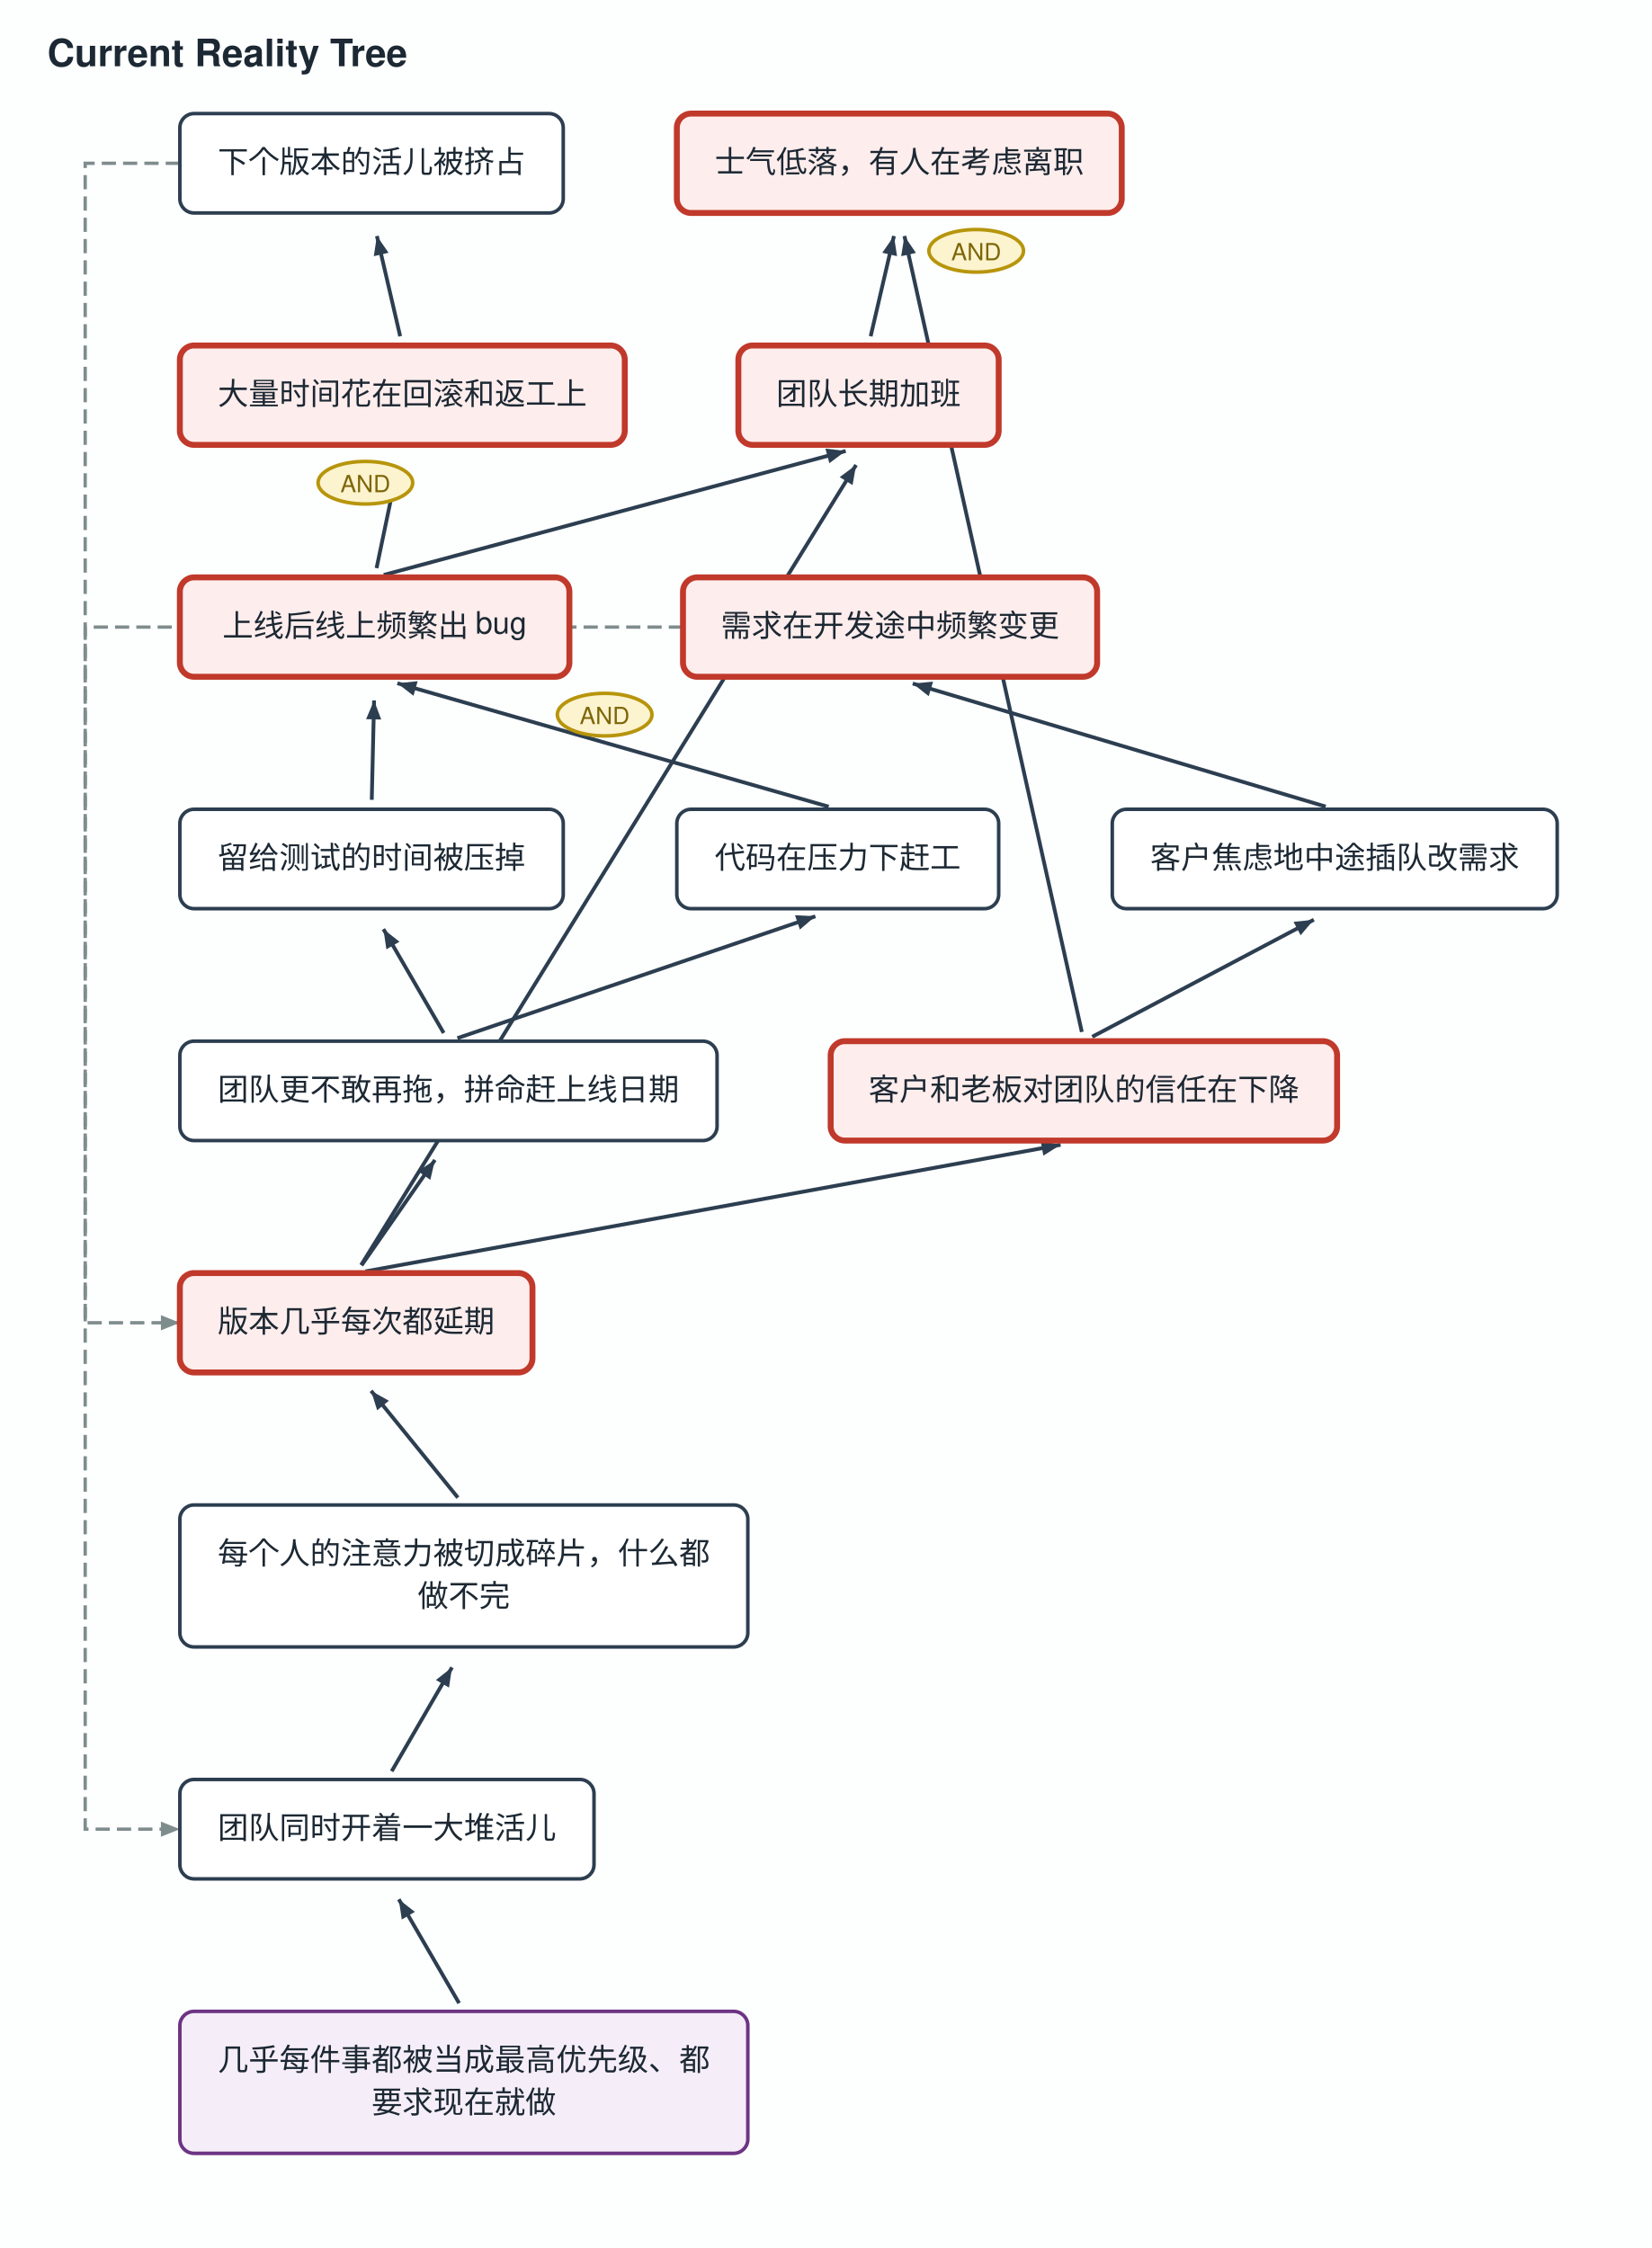
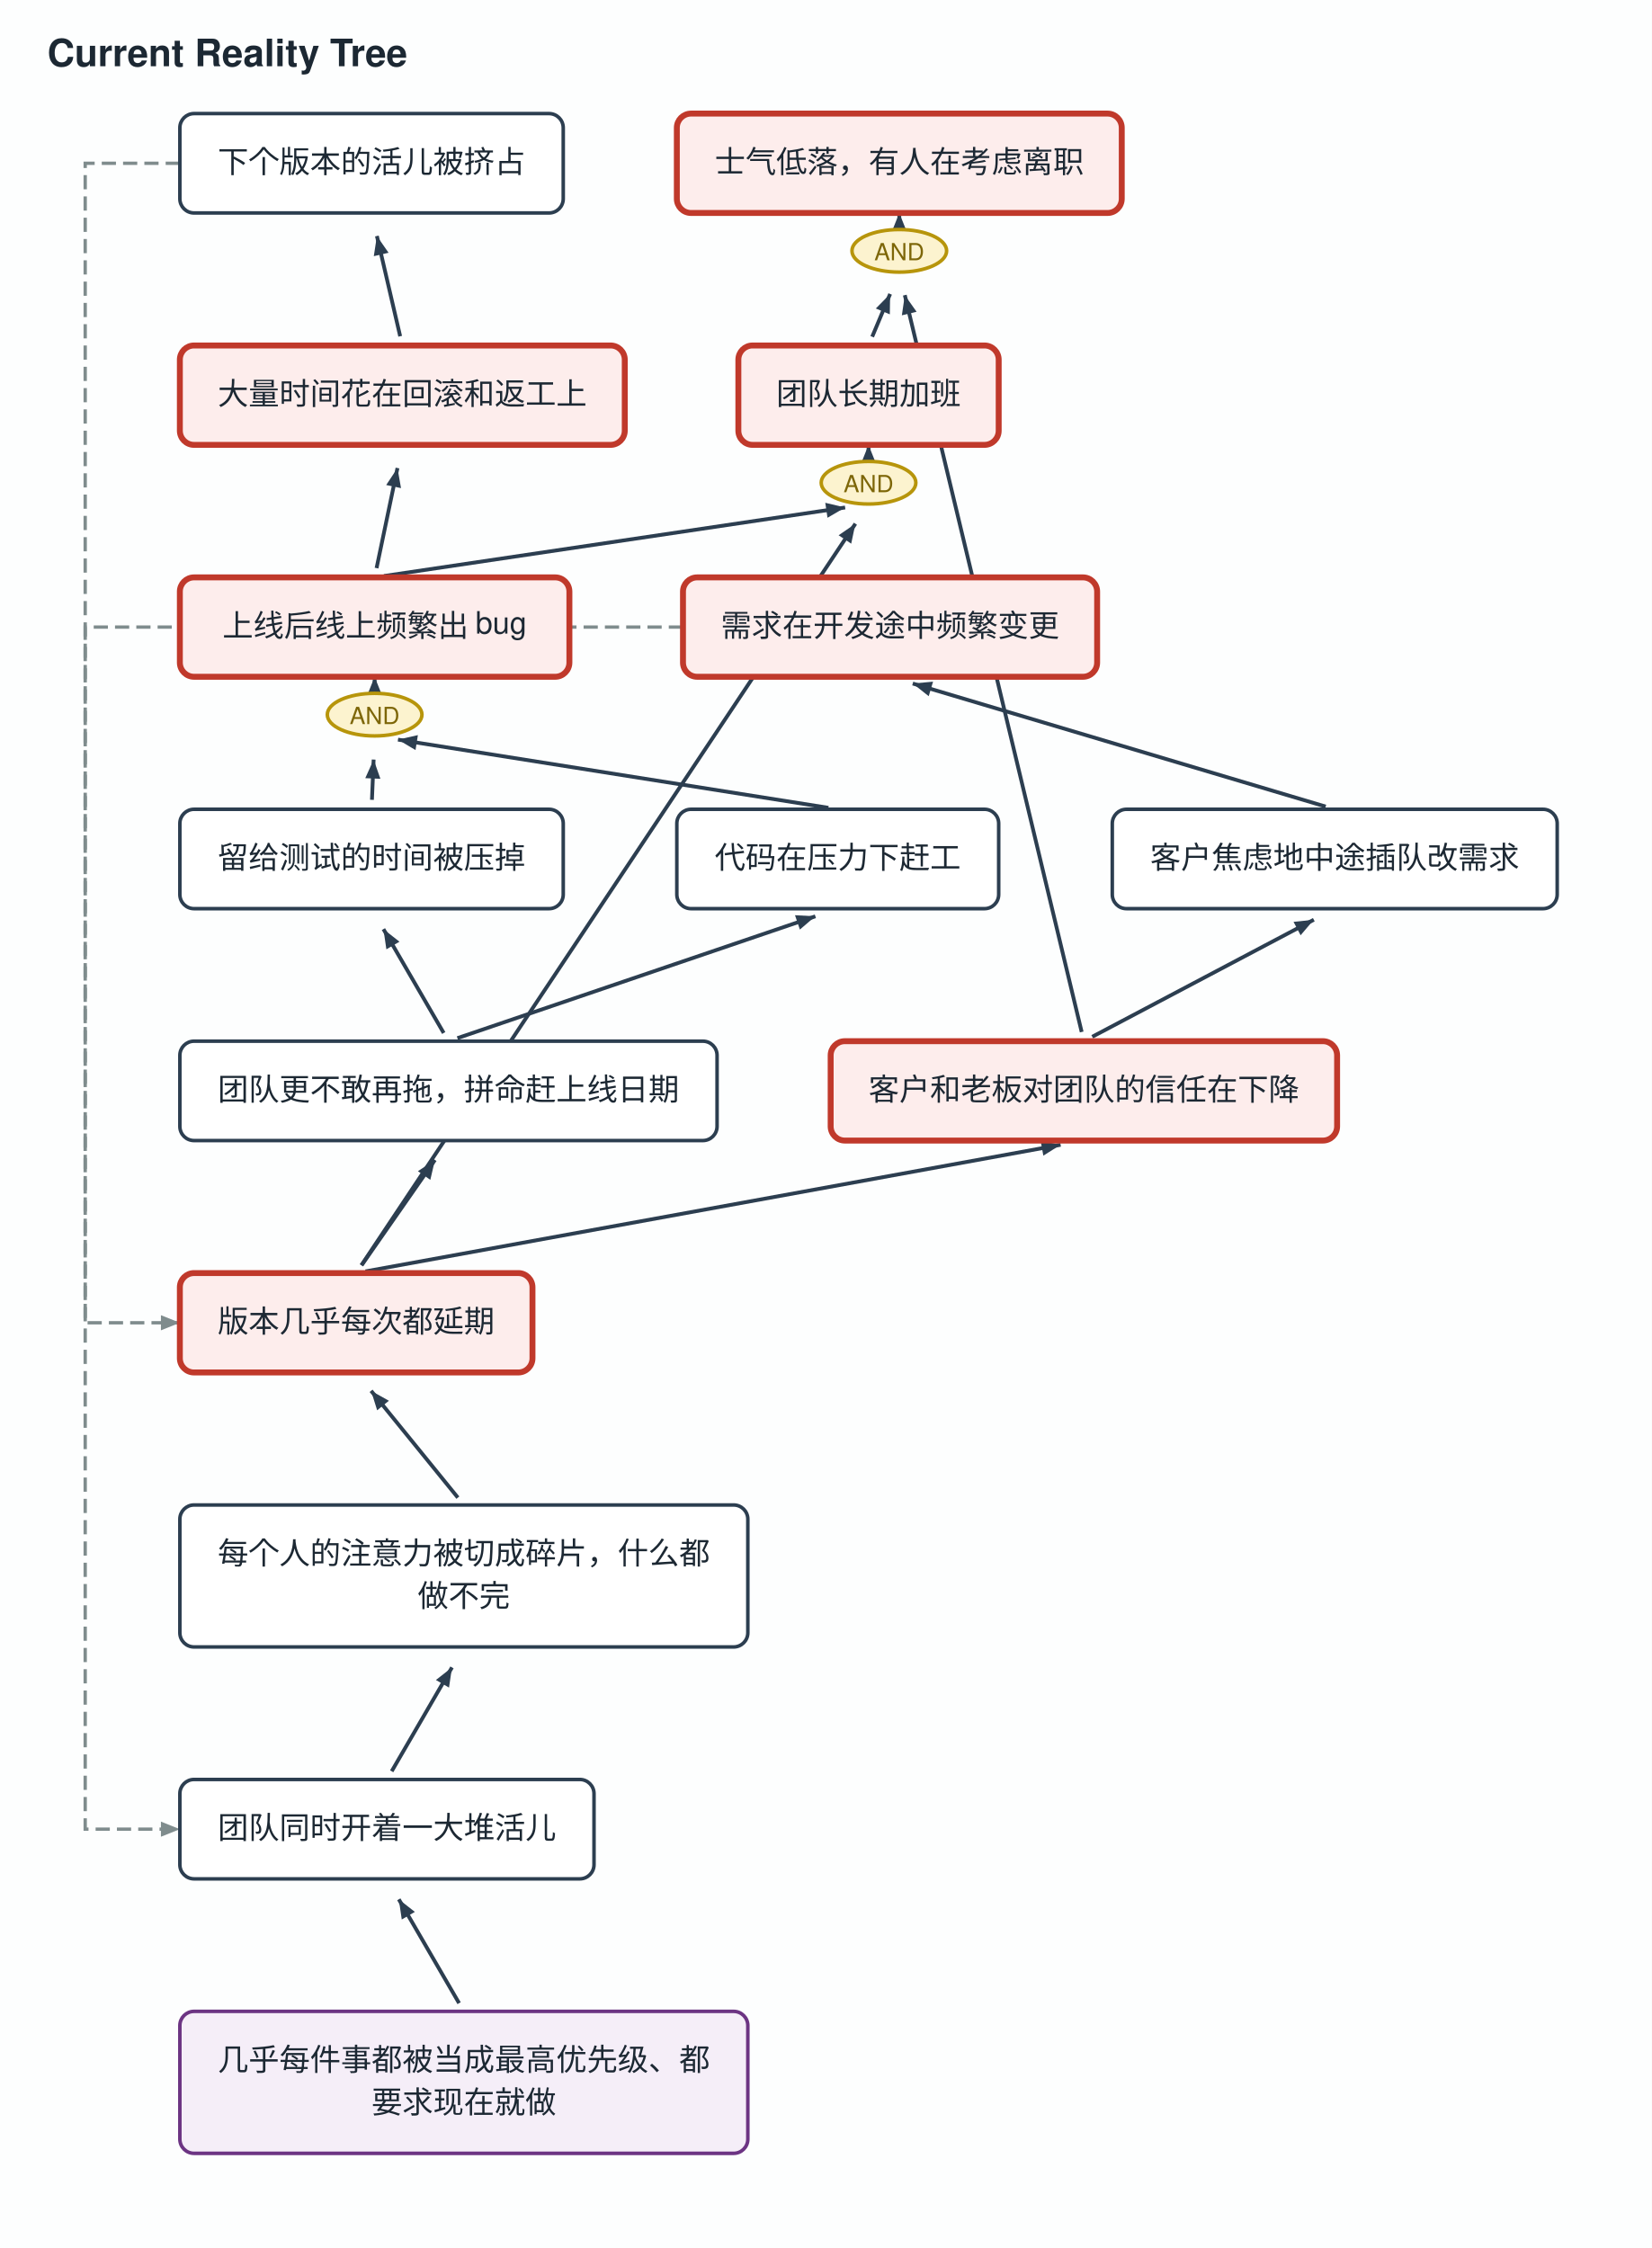
<svg xmlns="http://www.w3.org/2000/svg" width="698.0" height="950" viewBox="0 0 698.0 950">
  <style>
				text { font-family: Helvetica, Arial, "PingFang SC", "Noto Sans SC", sans-serif; }
			</style>
  <rect width="100%" height="100%" fill="#FDFEFE" />
  <text x="20" y="28" font-size="16" font-weight="bold" fill="#1C2833">Current Reality Tree</text>
  <line x1="193.992" y1="846.54" x2="168.519" y2="802.649" stroke="#2C3E50" stroke-width="1.6" />
  <polygon points="168.519,802.649 175.303,807.962 169.767,811.174" fill="#2C3E50" />
  <line x1="165.508" y1="748.54" x2="190.981" y2="704.649" stroke="#2C3E50" stroke-width="1.6" />
  <polygon points="190.981,704.649 189.733,713.174 184.197,709.962" fill="#2C3E50" />
  <line x1="193.478" y1="632.896" x2="156.806" y2="587.761" stroke="#2C3E50" stroke-width="1.6" />
  <polygon points="156.806,587.761 164.334,591.952 159.367,595.988" fill="#2C3E50" />
  <line x1="152.786" y1="534.718" x2="183.785" y2="490.206" stroke="#2C3E50" stroke-width="1.6" />
  <polygon points="183.785,490.206 181.839,498.6 176.587,494.942" fill="#2C3E50" />
  <line x1="187.492" y1="436.54" x2="162.019" y2="392.649" stroke="#2C3E50" stroke-width="1.6" />
  <polygon points="162.019,392.649 168.803,397.962 163.267,401.174" fill="#2C3E50" />
  <line x1="193.287" y1="438.711" x2="344.534" y2="387.223" stroke="#2C3E50" stroke-width="1.6" />
  <polygon points="344.534,387.223 337.992,392.83 335.929,386.771" fill="#2C3E50" />
-   <line x1="157.093" y1="338.001" x2="158.068" y2="295.997" stroke="#2C3E50" stroke-width="1.6" />
-   <polygon points="158.068,295.997 161.081,304.069 154.683,303.921" fill="#2C3E50" />
-   <line x1="350.154" y1="340.9" x2="167.914" y2="288.751" stroke="#2C3E50" stroke-width="1.6" />
-   <polygon points="167.914,288.751 176.486,287.875 174.725,294.029" fill="#2C3E50" />
+   <line x1="157.168" y1="338.004" x2="157.881" y2="320.991" stroke="#2C3E50" stroke-width="1.6" />
+   <polygon points="157.881,320.991 160.743,329.118 154.349,328.85" fill="#2C3E50" />
+   <line x1="350.049" y1="341.374" x2="168.177" y2="312.565" stroke="#2C3E50" stroke-width="1.6" />
+   <polygon points="168.177,312.565 176.579,310.656 175.578,316.977" fill="#2C3E50" />
  <line x1="159.118" y1="240.085" x2="167.955" y2="197.789" stroke="#2C3E50" stroke-width="1.6" />
  <polygon points="167.955,197.789 169.451,206.274 163.186,204.965" fill="#2C3E50" />
  <line x1="169.095" y1="142.104" x2="159.261" y2="99.741" stroke="#2C3E50" stroke-width="1.6" />
  <polygon points="159.261,99.741 164.187,106.81 157.953,108.257" fill="#2C3E50" />
  <path d="M 76.0 69.0 L 36.0 69.0 L 36.0 559.0 L 76.0 559.0" fill="none" stroke="#7F8C8D" stroke-width="1.4" stroke-dasharray="6 3" />
  <polygon points="76.0,559.0 68.0,562.2 68.0,555.8" fill="#7F8C8D" />
  <line x1="154.435" y1="537.283" x2="448.162" y2="483.792" stroke="#2C3E50" stroke-width="1.6" />
  <polygon points="448.162,483.792 440.865,488.373 439.718,482.077" fill="#2C3E50" />
  <line x1="461.537" y1="438.132" x2="555.158" y2="388.671" stroke="#2C3E50" stroke-width="1.6" />
  <polygon points="555.158,388.671 549.579,395.238 546.59,389.579" fill="#2C3E50" />
  <line x1="560.167" y1="340.858" x2="385.683" y2="288.856" stroke="#2C3E50" stroke-width="1.6" />
  <polygon points="385.683,288.856 394.264,288.074 392.436,294.208" fill="#2C3E50" />
  <path d="M 288.6 265.0 L 36.0 265.0 L 36.0 773.0 L 76.0 773.0" fill="none" stroke="#7F8C8D" stroke-width="1.4" stroke-dasharray="6 3" />
  <polygon points="76.0,773.0 68.0,776.2 68.0,769.8" fill="#7F8C8D" />
-   <line x1="152.604" y1="534.598" x2="361.739" y2="196.504" stroke="#2C3E50" stroke-width="1.6" />
-   <polygon points="361.739,196.504 360.252,204.991 354.809,201.625" fill="#2C3E50" />
-   <line x1="162.163" y1="242.963" x2="357.342" y2="190.592" stroke="#2C3E50" stroke-width="1.6" />
-   <polygon points="357.342,190.592 350.444,195.756 348.786,189.574" fill="#2C3E50" />
-   <line x1="367.905" y1="142.104" x2="377.739" y2="99.741" stroke="#2C3E50" stroke-width="1.6" />
-   <polygon points="377.739,99.741 379.047,108.257 372.813,106.81" fill="#2C3E50" />
-   <line x1="457.13" y1="436.096" x2="382.175" y2="99.761" stroke="#2C3E50" stroke-width="1.6" />
-   <polygon points="382.175,99.761 387.039,106.873 380.792,108.265" fill="#2C3E50" />
-   <ellipse cx="255.5" cy="302" rx="20" ry="9" fill="#FCF3CF" stroke="#B7950B" stroke-width="1.5" />
-   <text x="255.5" y="306" text-anchor="middle" font-size="10" fill="#7D6608">AND</text>
-   <ellipse cx="154.4" cy="204" rx="20" ry="9" fill="#FCF3CF" stroke="#B7950B" stroke-width="1.5" />
-   <text x="154.4" y="208" text-anchor="middle" font-size="10" fill="#7D6608">AND</text>
-   <ellipse cx="412.5" cy="106" rx="20" ry="9" fill="#FCF3CF" stroke="#B7950B" stroke-width="1.5" />
-   <text x="412.5" y="110" text-anchor="middle" font-size="10" fill="#7D6608">AND</text>
+   <line x1="152.718" y1="534.671" x2="361.456" y2="221.322" stroke="#2C3E50" stroke-width="1.6" />
+   <polygon points="361.456,221.322 359.684,229.755 354.358,226.206" fill="#2C3E50" />
+   <line x1="162.257" y1="243.412" x2="357.109" y2="214.469" stroke="#2C3E50" stroke-width="1.6" />
+   <polygon points="357.109,214.469 349.666,218.81 348.725,212.479" fill="#2C3E50" />
+   <line x1="368.547" y1="142.311" x2="376.133" y2="124.222" stroke="#2C3E50" stroke-width="1.6" />
+   <polygon points="376.133,124.222 375.99,132.837 370.088,130.362" fill="#2C3E50" />
+   <line x1="457.067" y1="436.11" x2="382.334" y2="124.724" stroke="#2C3E50" stroke-width="1.6" />
+   <polygon points="382.334,124.724 387.312,131.756 381.089,133.25" fill="#2C3E50" />
+   <line x1="158.3" y1="293" x2="158.3" y2="286" stroke="#2C3E50" stroke-width="1.6" />
+   <polygon points="158.3,286 161.5,294.0 155.1,294.0" fill="#2C3E50" />
+   <line x1="367.0" y1="195" x2="367.0" y2="188" stroke="#2C3E50" stroke-width="1.6" />
+   <polygon points="367.0,188 370.2,196.0 363.8,196.0" fill="#2C3E50" />
+   <line x1="380.0" y1="97" x2="380.0" y2="90" stroke="#2C3E50" stroke-width="1.6" />
+   <polygon points="380.0,90 383.2,98.0 376.8,98.0" fill="#2C3E50" />
+   <ellipse cx="158.3" cy="302" rx="20" ry="9" fill="#FCF3CF" stroke="#B7950B" stroke-width="1.5" />
+   <text x="158.3" y="306" text-anchor="middle" font-size="10" fill="#7D6608">AND</text>
+   <ellipse cx="367.0" cy="204" rx="20" ry="9" fill="#FCF3CF" stroke="#B7950B" stroke-width="1.5" />
+   <text x="367.0" y="208" text-anchor="middle" font-size="10" fill="#7D6608">AND</text>
+   <ellipse cx="380.0" cy="106" rx="20" ry="9" fill="#FCF3CF" stroke="#B7950B" stroke-width="1.5" />
+   <text x="380.0" y="110" text-anchor="middle" font-size="10" fill="#7D6608">AND</text>
  <rect x="76.0" y="48" width="162.0" height="42" rx="6" ry="6" fill="#FFFFFF" stroke="#2C3E50" stroke-width="1.5" />
  <text x="157.0" y="73" text-anchor="middle" font-size="13" font-family="Helvetica,Arial,'PingFang SC','Noto Sans SC',sans-serif" fill="#1C2833">下个版本的活儿被挤占</text>
  <rect x="286.0" y="48" width="188.0" height="42" rx="6" ry="6" fill="#FDEDEC" stroke="#C0392B" stroke-width="2.5" />
  <text x="380.0" y="73" text-anchor="middle" font-size="13" font-family="Helvetica,Arial,'PingFang SC','Noto Sans SC',sans-serif" fill="#1C2833">士气低落，有人在考虑离职</text>
  <rect x="76.0" y="146" width="188.0" height="42" rx="6" ry="6" fill="#FDEDEC" stroke="#C0392B" stroke-width="2.5" />
  <text x="170.0" y="171" text-anchor="middle" font-size="13" font-family="Helvetica,Arial,'PingFang SC','Noto Sans SC',sans-serif" fill="#1C2833">大量时间花在回滚和返工上</text>
  <rect x="312.0" y="146" width="110.0" height="42" rx="6" ry="6" fill="#FDEDEC" stroke="#C0392B" stroke-width="2.5" />
  <text x="367.0" y="171" text-anchor="middle" font-size="13" font-family="Helvetica,Arial,'PingFang SC','Noto Sans SC',sans-serif" fill="#1C2833">团队长期加班</text>
  <rect x="76.0" y="244" width="164.6" height="42" rx="6" ry="6" fill="#FDEDEC" stroke="#C0392B" stroke-width="2.5" />
  <text x="158.3" y="269" text-anchor="middle" font-size="13" font-family="Helvetica,Arial,'PingFang SC','Noto Sans SC',sans-serif" fill="#1C2833">上线后线上频繁出 bug</text>
  <rect x="288.6" y="244" width="175.0" height="42" rx="6" ry="6" fill="#FDEDEC" stroke="#C0392B" stroke-width="2.5" />
  <text x="376.1" y="269" text-anchor="middle" font-size="13" font-family="Helvetica,Arial,'PingFang SC','Noto Sans SC',sans-serif" fill="#1C2833">需求在开发途中频繁变更</text>
  <rect x="76.0" y="342" width="162.0" height="42" rx="6" ry="6" fill="#FFFFFF" stroke="#2C3E50" stroke-width="1.5" />
  <text x="157.0" y="367" text-anchor="middle" font-size="13" font-family="Helvetica,Arial,'PingFang SC','Noto Sans SC',sans-serif" fill="#1C2833">留给测试的时间被压掉</text>
  <rect x="286.0" y="342" width="136.0" height="42" rx="6" ry="6" fill="#FFFFFF" stroke="#2C3E50" stroke-width="1.5" />
  <text x="354.0" y="367" text-anchor="middle" font-size="13" font-family="Helvetica,Arial,'PingFang SC','Noto Sans SC',sans-serif" fill="#1C2833">代码在压力下赶工</text>
  <rect x="470.0" y="342" width="188.0" height="42" rx="6" ry="6" fill="#FFFFFF" stroke="#2C3E50" stroke-width="1.5" />
  <text x="564.0" y="367" text-anchor="middle" font-size="13" font-family="Helvetica,Arial,'PingFang SC','Noto Sans SC',sans-serif" fill="#1C2833">客户焦虑地中途插队改需求</text>
  <rect x="76.0" y="440" width="227.0" height="42" rx="6" ry="6" fill="#FFFFFF" stroke="#2C3E50" stroke-width="1.5" />
  <text x="189.5" y="465" text-anchor="middle" font-size="13" font-family="Helvetica,Arial,'PingFang SC','Noto Sans SC',sans-serif" fill="#1C2833">团队更不敢再拖，拼命赶上线日期</text>
  <rect x="351.0" y="440" width="214.0" height="42" rx="6" ry="6" fill="#FDEDEC" stroke="#C0392B" stroke-width="2.5" />
  <text x="458.0" y="465" text-anchor="middle" font-size="13" font-family="Helvetica,Arial,'PingFang SC','Noto Sans SC',sans-serif" fill="#1C2833">客户和老板对团队的信任在下降</text>
  <rect x="76.0" y="538" width="149.0" height="42" rx="6" ry="6" fill="#FDEDEC" stroke="#C0392B" stroke-width="2.5" />
  <text x="150.5" y="563" text-anchor="middle" font-size="13" font-family="Helvetica,Arial,'PingFang SC','Noto Sans SC',sans-serif" fill="#1C2833">版本几乎每次都延期</text>
  <rect x="76.0" y="636" width="240.0" height="60" rx="6" ry="6" fill="#FFFFFF" stroke="#2C3E50" stroke-width="1.5" />
  <text x="196.0" y="661" text-anchor="middle" font-size="13" font-family="Helvetica,Arial,'PingFang SC','Noto Sans SC',sans-serif" fill="#1C2833">每个人的注意力被切成碎片，什么都</text>
  <text x="196.0" y="679" text-anchor="middle" font-size="13" font-family="Helvetica,Arial,'PingFang SC','Noto Sans SC',sans-serif" fill="#1C2833">做不完</text>
  <rect x="76.0" y="752" width="175.0" height="42" rx="6" ry="6" fill="#FFFFFF" stroke="#2C3E50" stroke-width="1.5" />
  <text x="163.5" y="777" text-anchor="middle" font-size="13" font-family="Helvetica,Arial,'PingFang SC','Noto Sans SC',sans-serif" fill="#1C2833">团队同时开着一大堆活儿</text>
  <rect x="76.0" y="850" width="240.0" height="60" rx="6" ry="6" fill="#F5EEF8" stroke="#6C3483" stroke-width="1.5" />
  <text x="196.0" y="875" text-anchor="middle" font-size="13" font-family="Helvetica,Arial,'PingFang SC','Noto Sans SC',sans-serif" fill="#1C2833">几乎每件事都被当成最高优先级、都</text>
  <text x="196.0" y="893" text-anchor="middle" font-size="13" font-family="Helvetica,Arial,'PingFang SC','Noto Sans SC',sans-serif" fill="#1C2833">要求现在就做</text>
</svg>
